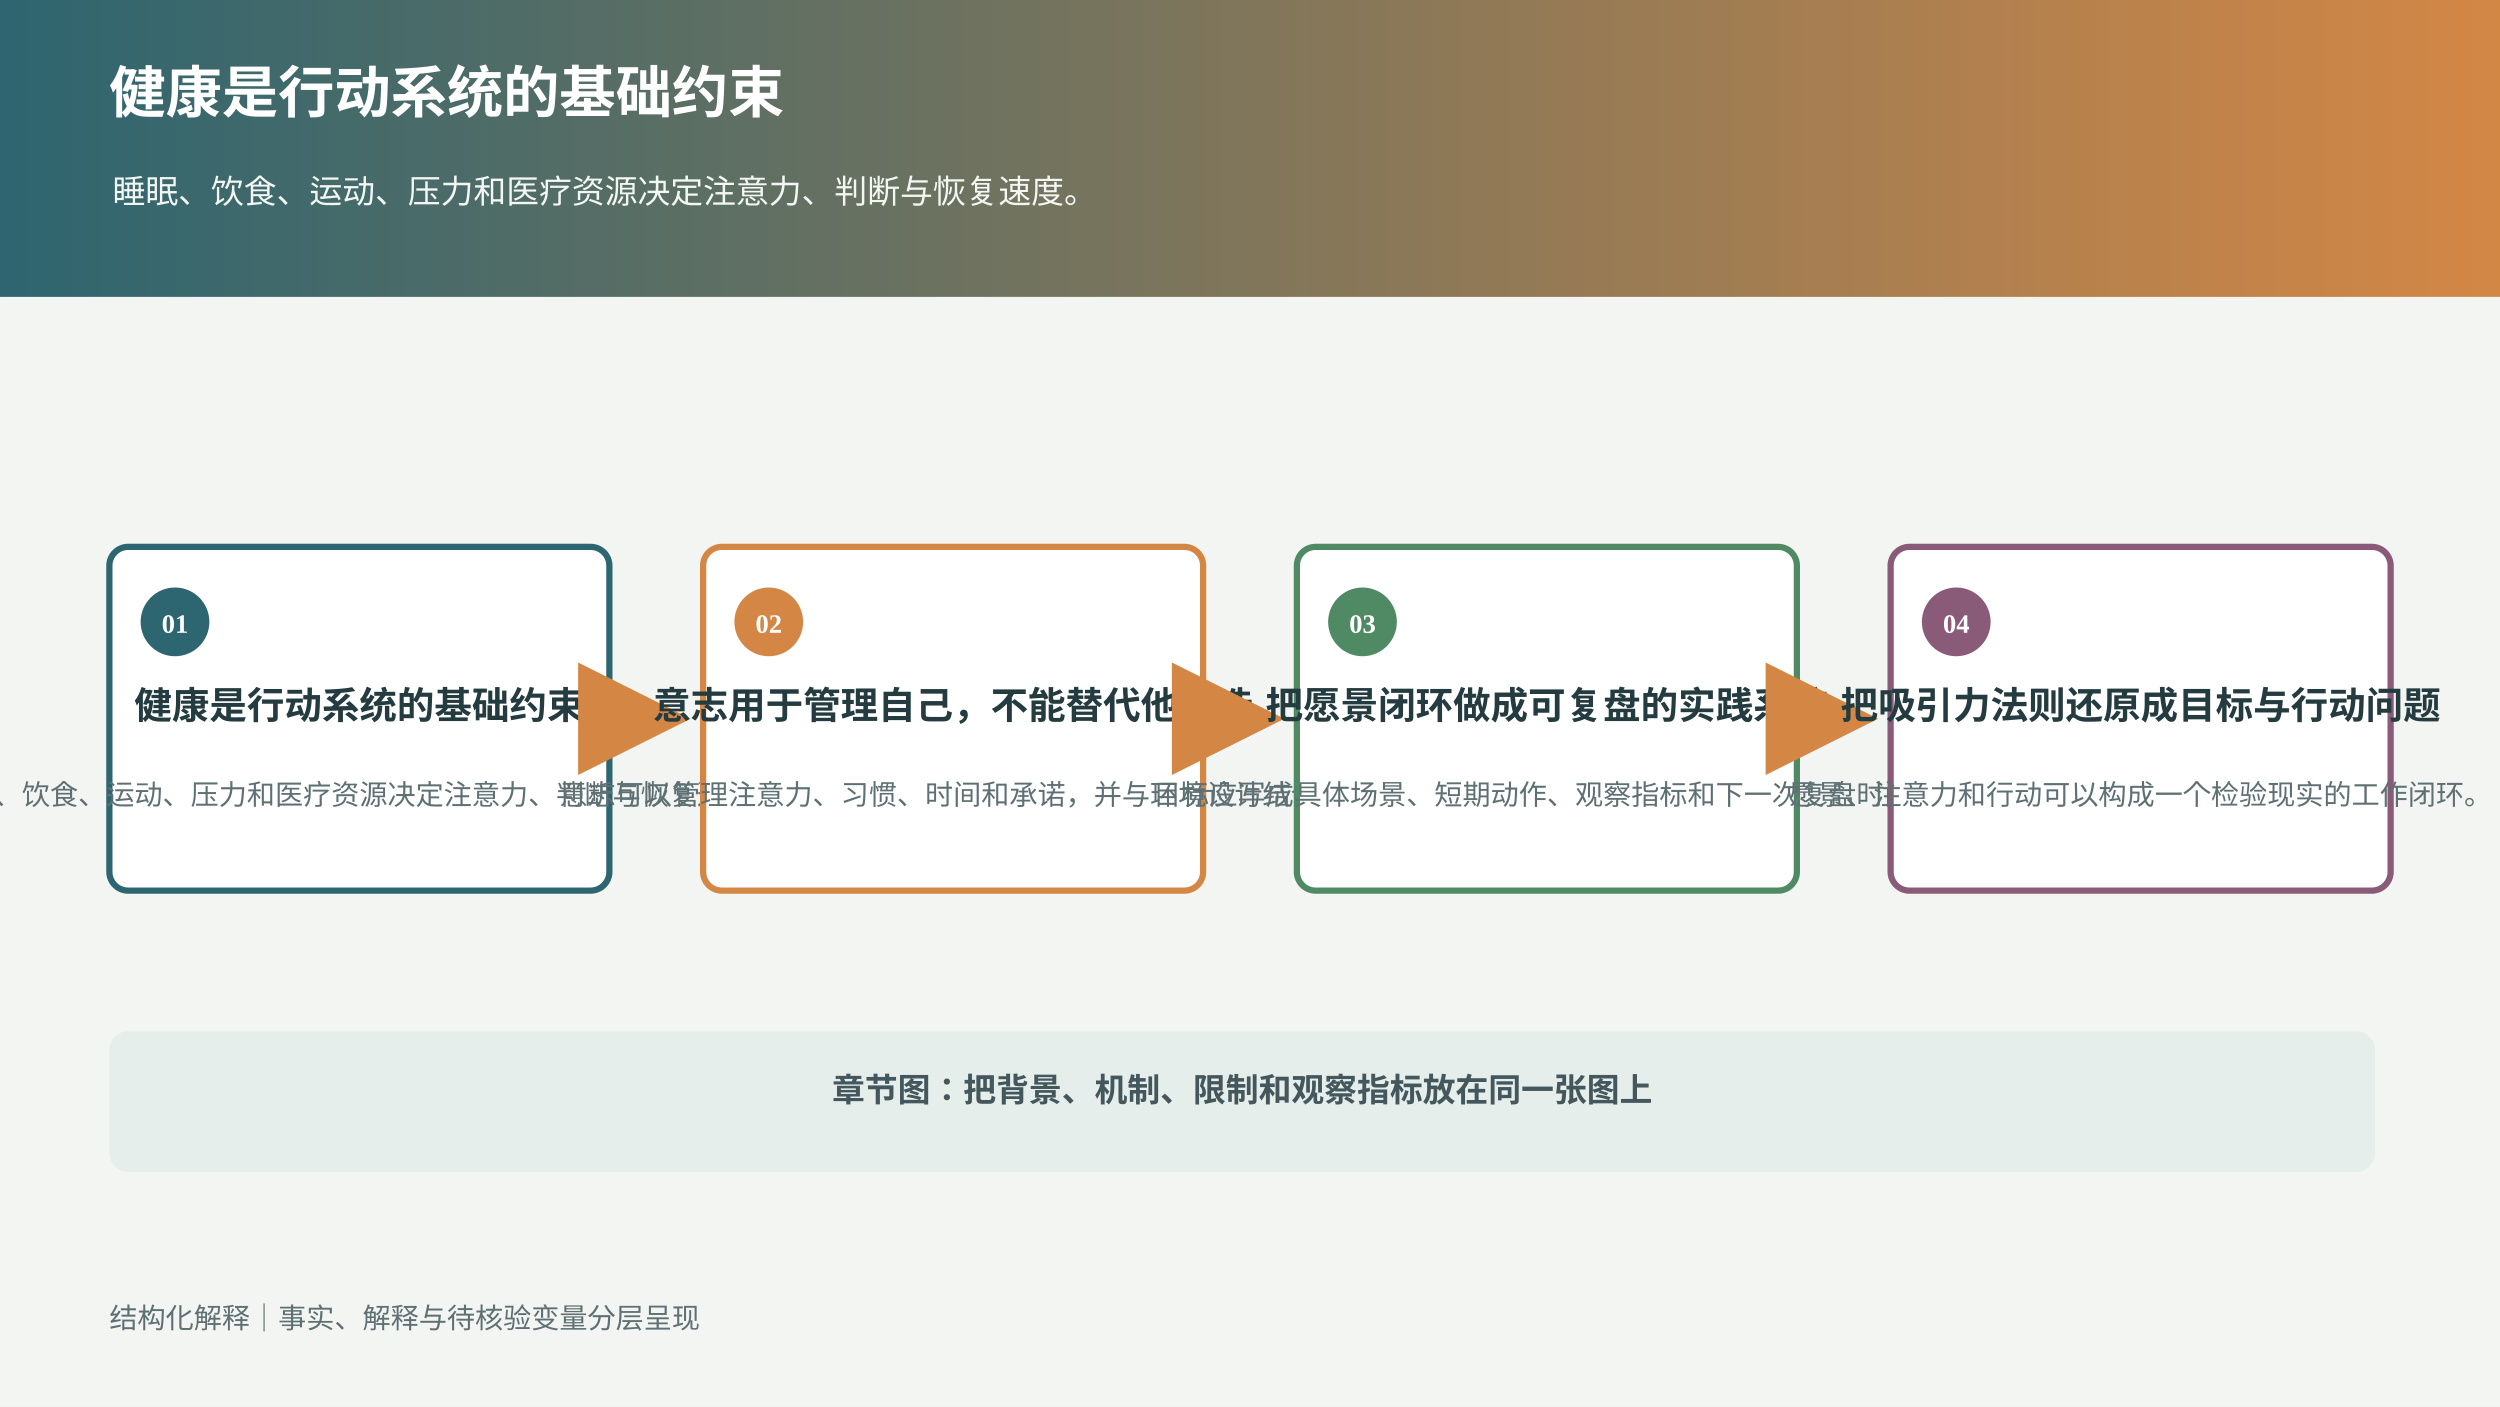
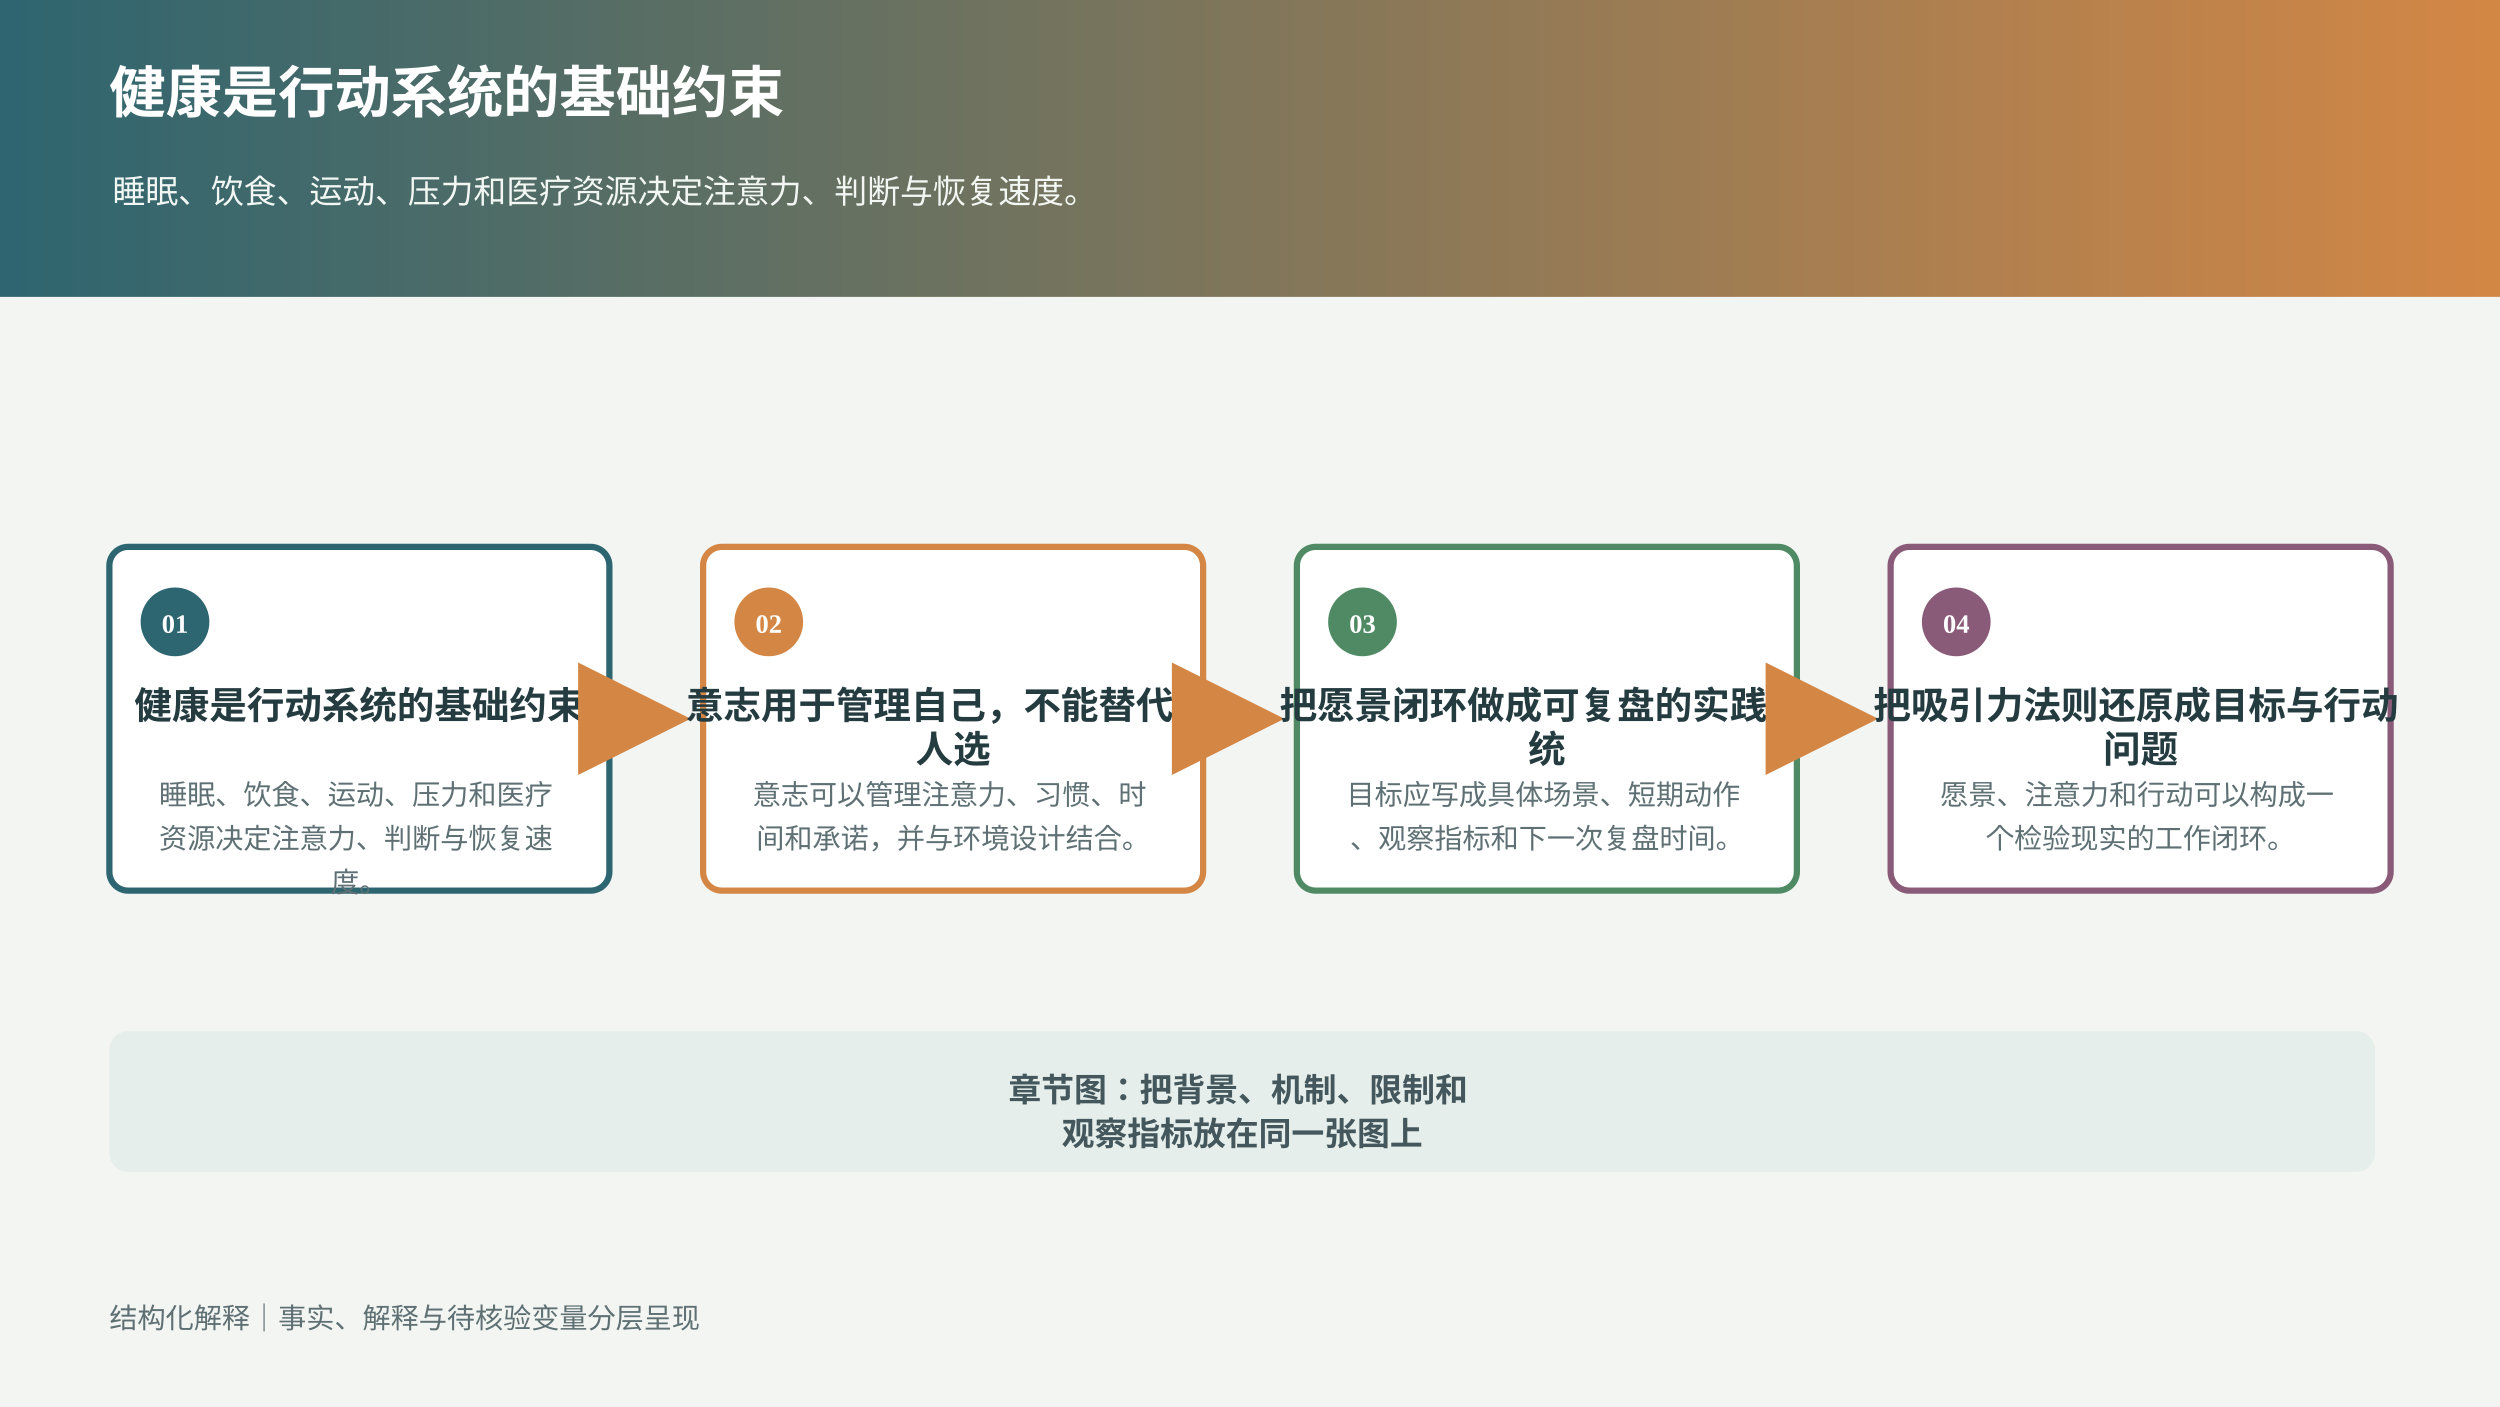
<svg xmlns="http://www.w3.org/2000/svg" width="1600" height="900" viewBox="0 0 1600 900" role="img">
  <defs>
    <linearGradient id="h" x1="0" x2="1">
      <stop stop-color="#2d6570" />
      <stop offset="1" stop-color="#d48745" />
    </linearGradient>
    <marker id="arr" markerWidth="12" markerHeight="12" refX="10" refY="6" orient="auto">
      <path d="M0 0L12 6L0 12Z" fill="#d48745" />
    </marker>
  </defs>
  <rect width="1600" height="900" fill="#f3f5f2" />
  <rect width="1600" height="190" fill="url(#h)" />
  <text x="70" y="72" text-anchor="start" font-size="36" font-weight="800" fill="#fff">健康是行动系统的基础约束</text>
  <text x="72" y="130" text-anchor="start" font-size="21" font-weight="500" fill="#f3f7f4">睡眠、饮食、运动、压力和医疗资源决定注意力、判断与恢复速度。</text>
  <rect x="70" y="350" width="320" height="220" rx="12" fill="#fff" stroke="#2d6570" stroke-width="4" />
  <circle cx="112" cy="398" r="22" fill="#2d6570" />
  <text x="112" y="405" text-anchor="middle" font-size="17" fill="#fff" font-weight="700">01</text>
  <text x="230" y="460" text-anchor="middle" font-size="24" font-weight="700" fill="#243b40">健康是行动系统的基础约束</text>
-   <text x="230" y="515" text-anchor="middle" font-size="18" font-weight="500" fill="#5e7073">睡眠、饮食、运动、压力和医疗资源决定注意力、判断与恢复速度。</text>
+   <text x="230" y="515" text-anchor="middle" font-size="18" font-weight="500" fill="#5e7073">
+     <tspan x="230" y="515">睡眠、饮食、运动、压力和医疗</tspan>
+     <tspan x="230" y="543">资源决定注意力、判断与恢复速</tspan>
+     <tspan x="230" y="571">度。</tspan>
+   </text>
  <path d="M398 460H430" stroke="#d48745" stroke-width="6" marker-end="url(#arr)" />
  <rect x="450" y="350" width="320" height="220" rx="12" fill="#fff" stroke="#d48745" stroke-width="4" />
  <circle cx="492" cy="398" r="22" fill="#d48745" />
  <text x="492" y="405" text-anchor="middle" font-size="17" fill="#fff" font-weight="700">02</text>
-   <text x="610" y="460" text-anchor="middle" font-size="24" font-weight="700" fill="#243b40">意志用于管理自己，不能替代他人选</text>
-   <text x="610" y="515" text-anchor="middle" font-size="18" font-weight="500" fill="#5e7073">意志可以管理注意力、习惯、时间和承诺，并与环境设计结合。</text>
+   <text x="610" y="460" text-anchor="middle" font-size="24" font-weight="700" fill="#243b40">
+     <tspan x="610" y="460">意志用于管理自己，不能替代他</tspan>
+     <tspan x="610" y="488">人选</tspan>
+   </text>
+   <text x="610" y="515" text-anchor="middle" font-size="18" font-weight="500" fill="#5e7073">
+     <tspan x="610" y="515">意志可以管理注意力、习惯、时</tspan>
+     <tspan x="610" y="543">间和承诺，并与环境设计结合。</tspan>
+   </text>
  <path d="M778 460H810" stroke="#d48745" stroke-width="6" marker-end="url(#arr)" />
  <rect x="830" y="350" width="320" height="220" rx="12" fill="#fff" stroke="#4f8a65" stroke-width="4" />
  <circle cx="872" cy="398" r="22" fill="#4f8a65" />
  <text x="872" y="405" text-anchor="middle" font-size="17" fill="#fff" font-weight="700">03</text>
-   <text x="990" y="460" text-anchor="middle" font-size="24" font-weight="700" fill="#243b40">把愿景闭环做成可复盘的实践系统</text>
-   <text x="990" y="515" text-anchor="middle" font-size="18" font-weight="500" fill="#5e7073">目标应写成具体场景、短期动作、观察指标和下一次复盘时间。</text>
+   <text x="990" y="460" text-anchor="middle" font-size="24" font-weight="700" fill="#243b40">
+     <tspan x="990" y="460">把愿景闭环做成可复盘的实践系</tspan>
+     <tspan x="990" y="488">统</tspan>
+   </text>
+   <text x="990" y="515" text-anchor="middle" font-size="18" font-weight="500" fill="#5e7073">
+     <tspan x="990" y="515">目标应写成具体场景、短期动作</tspan>
+     <tspan x="990" y="543">、观察指标和下一次复盘时间。</tspan>
+   </text>
  <path d="M1158 460H1190" stroke="#d48745" stroke-width="6" marker-end="url(#arr)" />
  <rect x="1210" y="350" width="320" height="220" rx="12" fill="#fff" stroke="#8a5b78" stroke-width="4" />
  <circle cx="1252" cy="398" r="22" fill="#8a5b78" />
  <text x="1252" y="405" text-anchor="middle" font-size="17" fill="#fff" font-weight="700">04</text>
-   <text x="1370" y="460" text-anchor="middle" font-size="24" font-weight="700" fill="#243b40">把吸引力法则还原成目标与行动问题</text>
-   <text x="1370" y="515" text-anchor="middle" font-size="18" font-weight="500" fill="#5e7073">愿景、注意力和行动可以构成一个检验现实的工作闭环。</text>
+   <text x="1370" y="460" text-anchor="middle" font-size="24" font-weight="700" fill="#243b40">
+     <tspan x="1370" y="460">把吸引力法则还原成目标与行动</tspan>
+     <tspan x="1370" y="488">问题</tspan>
+   </text>
+   <text x="1370" y="515" text-anchor="middle" font-size="18" font-weight="500" fill="#5e7073">
+     <tspan x="1370" y="515">愿景、注意力和行动可以构成一</tspan>
+     <tspan x="1370" y="543">个检验现实的工作闭环。</tspan>
+   </text>
  <rect x="70" y="660" width="1450" height="90" rx="12" fill="#e5eeea" />
-   <text x="795" y="705" text-anchor="middle" font-size="21" font-weight="600" fill="#43575d">章节图：把背景、机制、限制和观察指标放在同一张图上</text>
+   <text x="795" y="705" text-anchor="middle" font-size="21" font-weight="600" fill="#43575d">
+     <tspan x="795" y="705">章节图：把背景、机制、限制和</tspan>
+     <tspan x="795" y="733">观察指标放在同一张图上</tspan>
+   </text>
  <text x="70" y="850" font-size="18" fill="#5e7073">结构化解释｜事实、解释与待核验变量分层呈现</text>
</svg>
